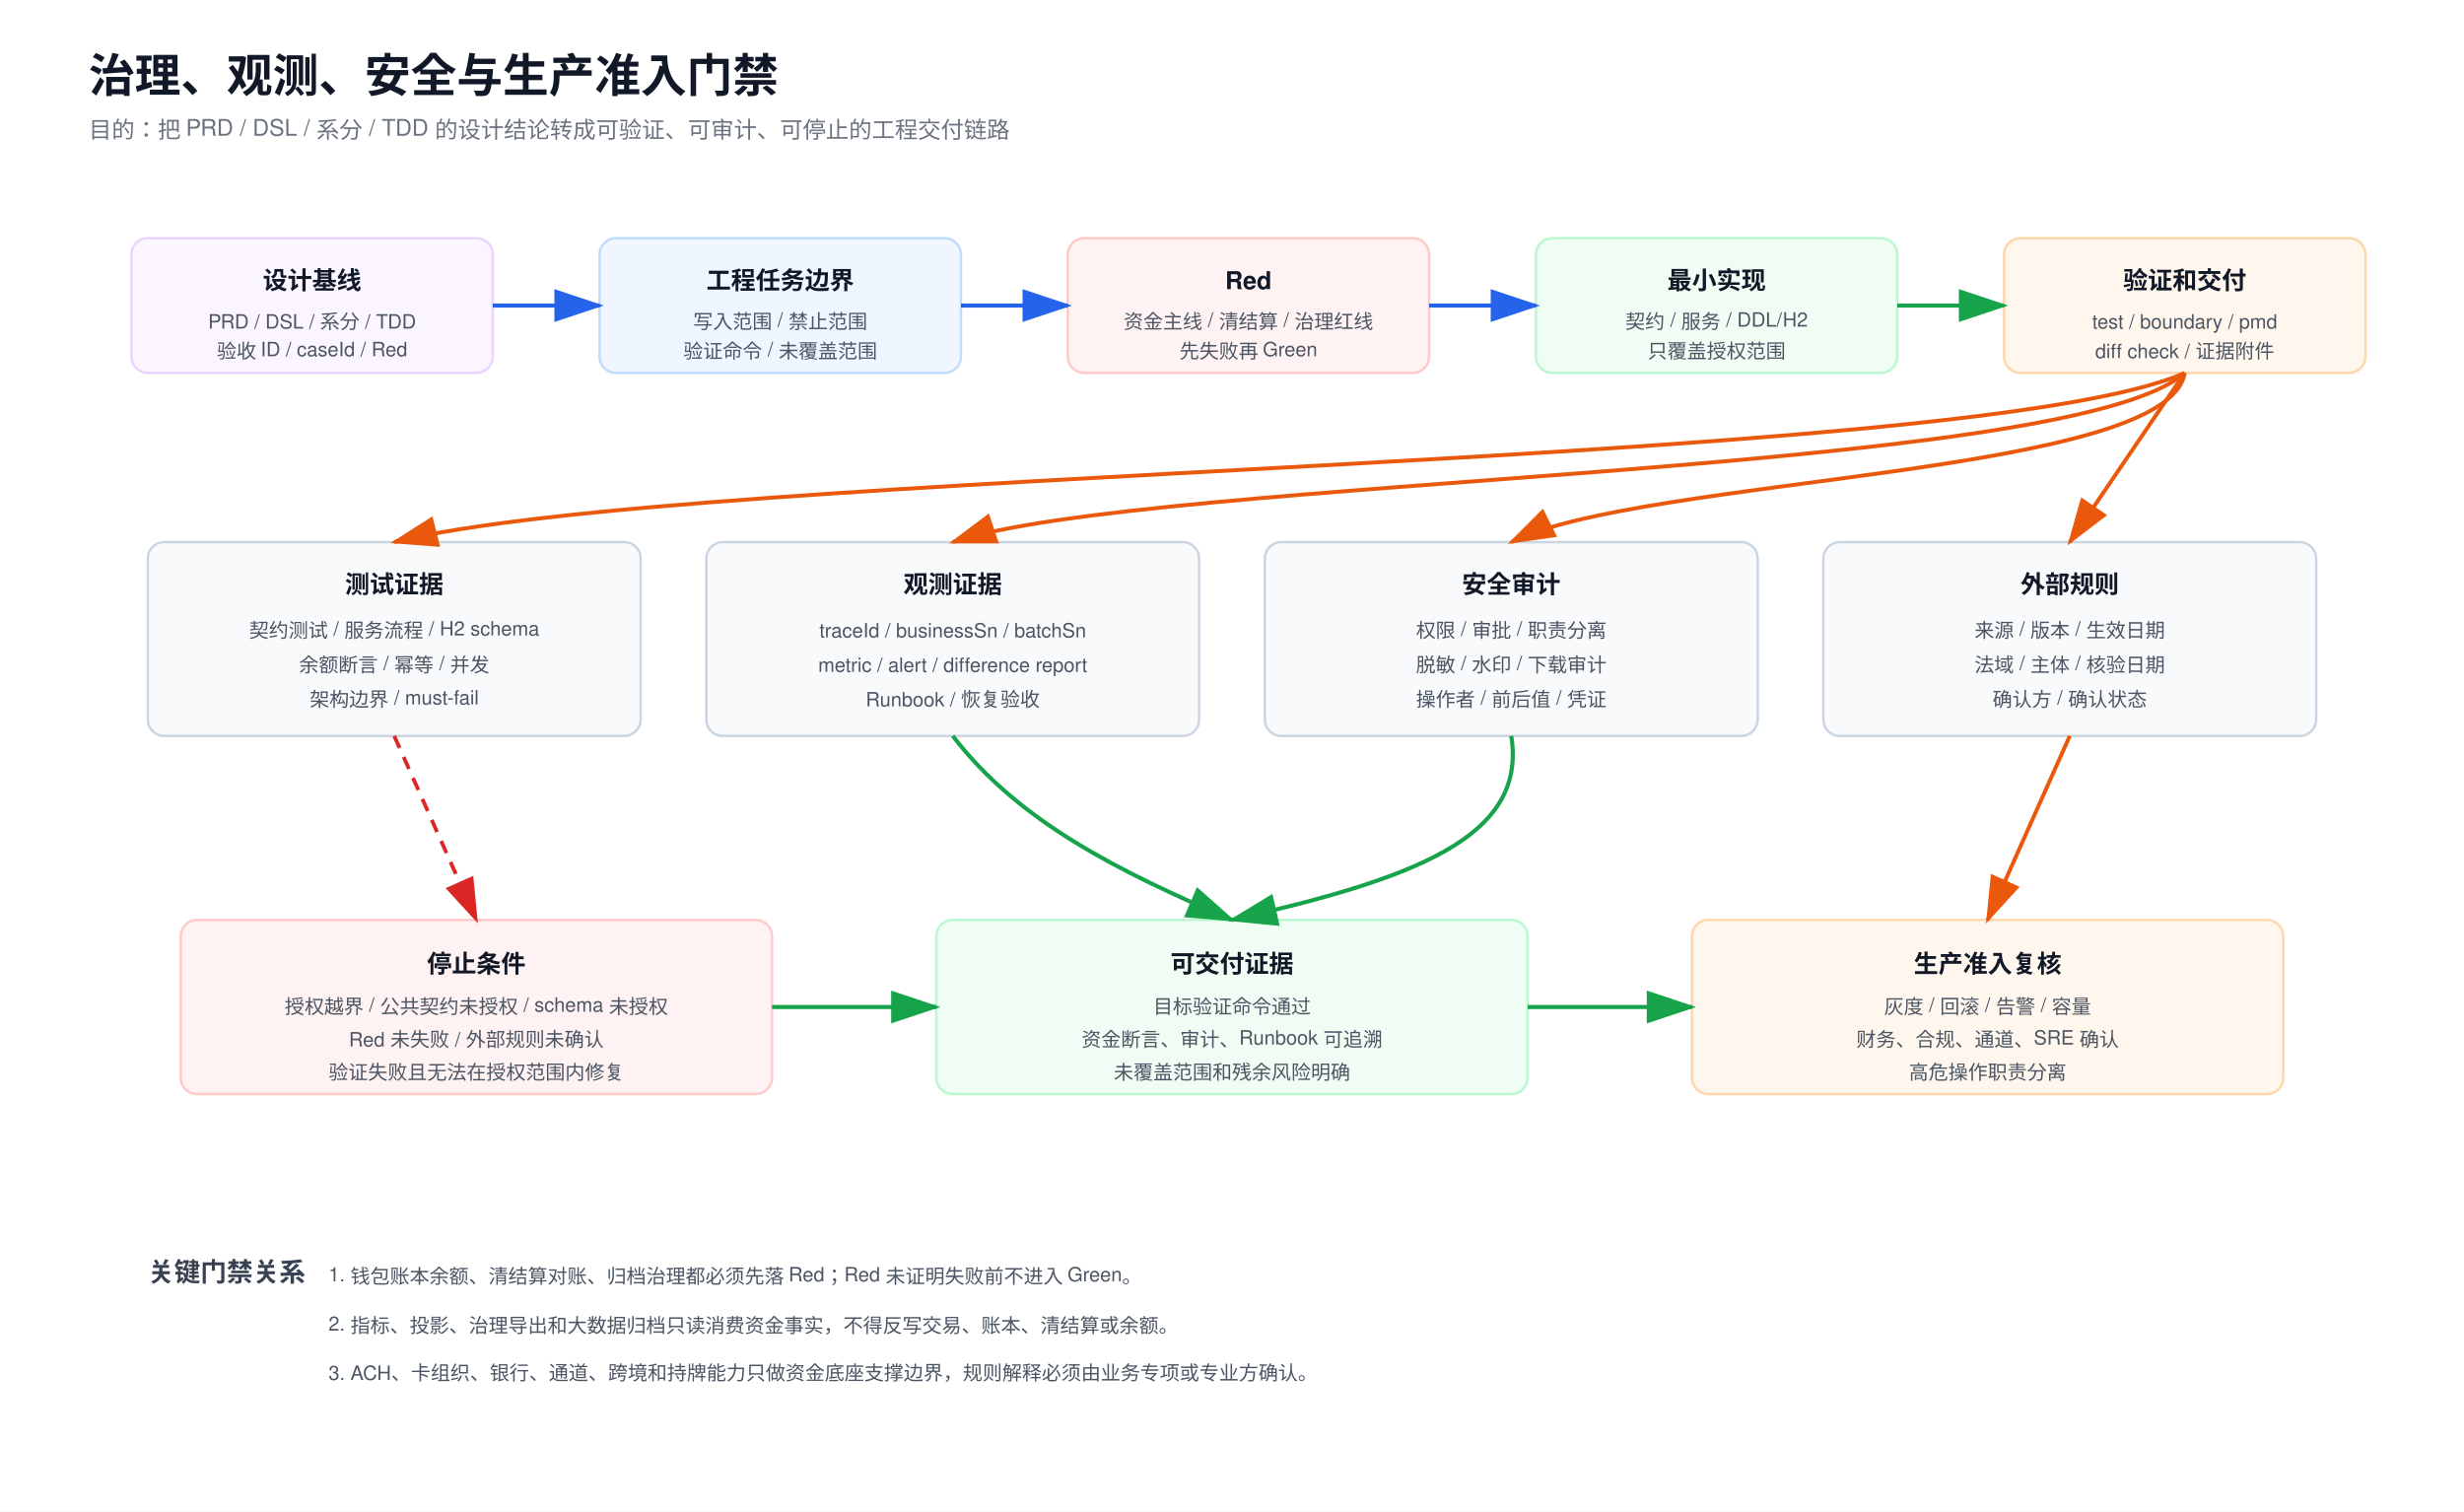
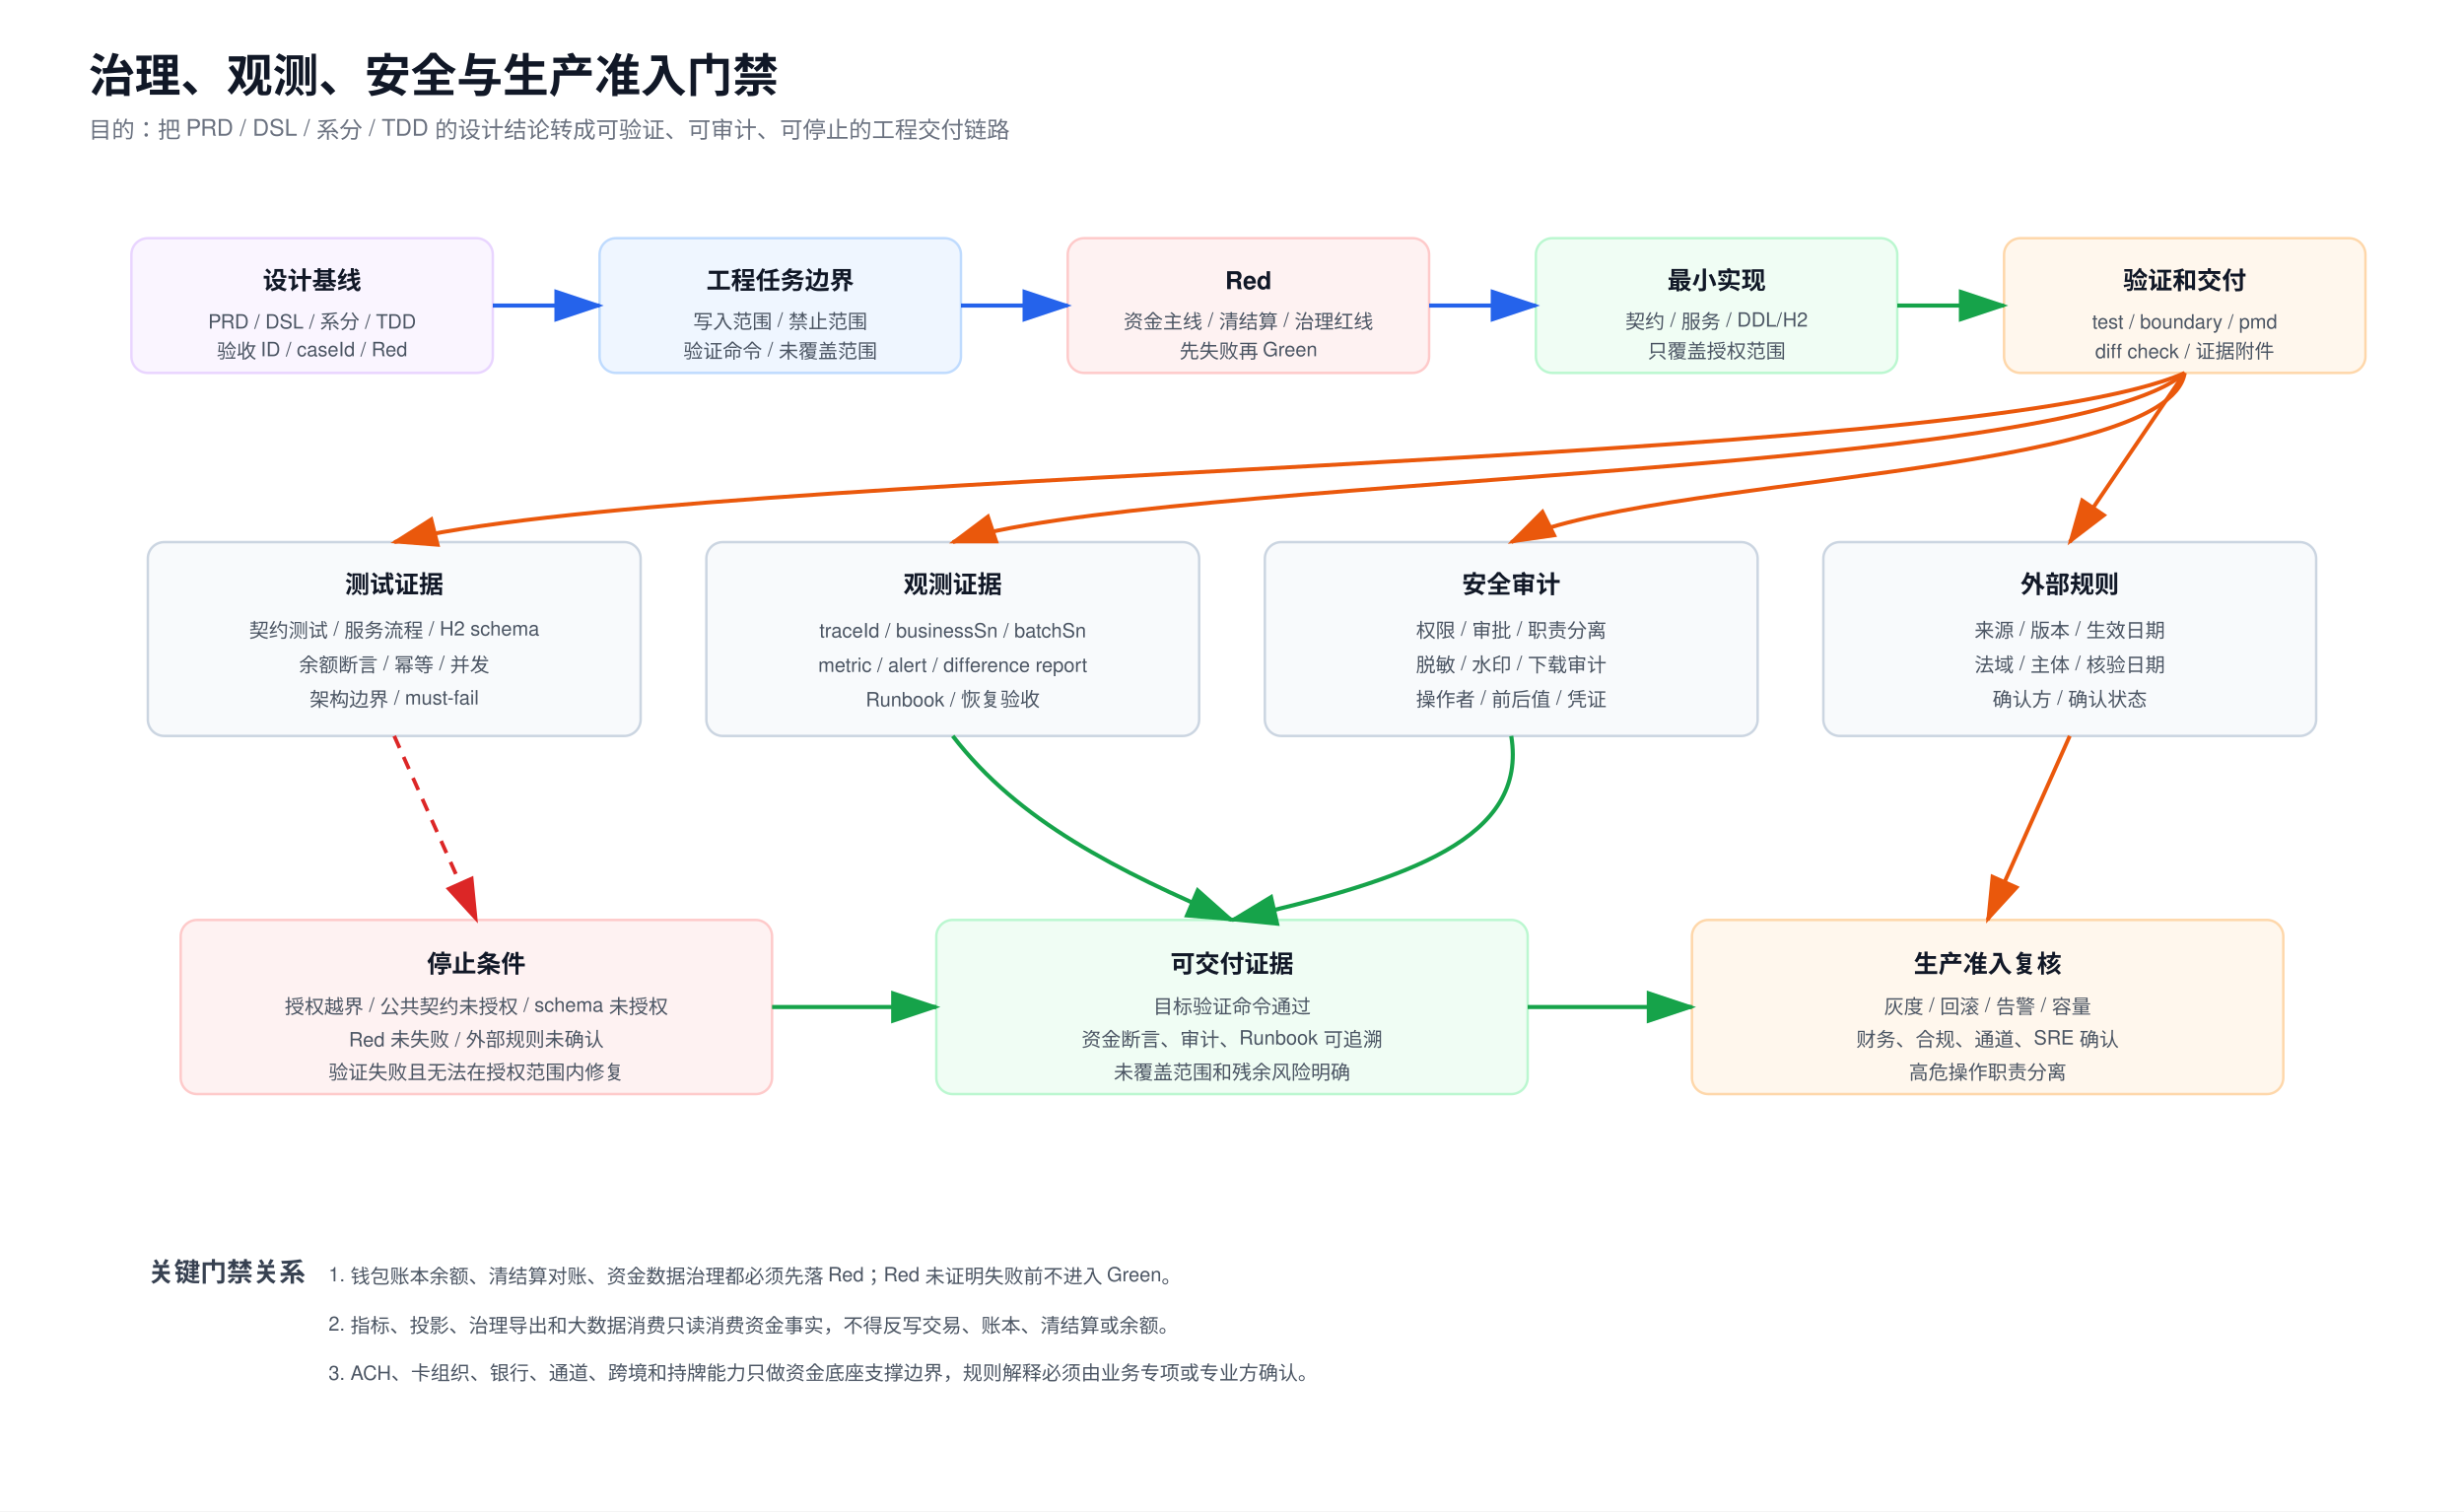
<svg xmlns="http://www.w3.org/2000/svg" viewBox="0 0 1500 920" width="1500" height="920" role="img" aria-labelledby="title desc">
  <style>
    text { font-family: "Helvetica Neue", Helvetica, Arial, "PingFang SC", "Microsoft YaHei", sans-serif; fill: #111827; }
    .title { font-size: 28px; font-weight: 700; }
    .subtitle { font-size: 14px; fill: #6b7280; }
    .box { fill: #ffffff; stroke: #d1d5db; stroke-width: 1.5; rx: 10; ry: 10; }
    .blue { fill: #eff6ff; stroke: #bfdbfe; }
    .green { fill: #f0fdf4; stroke: #bbf7d0; }
    .purple { fill: #faf5ff; stroke: #e9d5ff; }
    .orange { fill: #fff7ed; stroke: #fed7aa; }
    .red { fill: #fef2f2; stroke: #fecaca; }
    .gray { fill: #f8fafc; stroke: #cbd5e1; }
    .label { font-size: 15px; font-weight: 700; }
    .sub { font-size: 12px; fill: #4b5563; }
    .section { font-size: 16px; font-weight: 700; fill: #374151; }
    .arrow { stroke: #2563eb; stroke-width: 2.5; fill: none; marker-end: url(#arrow-blue); }
    .ok { stroke: #16a34a; stroke-width: 2.5; fill: none; marker-end: url(#arrow-green); }
    .risk { stroke: #dc2626; stroke-width: 2.3; fill: none; marker-end: url(#arrow-red); stroke-dasharray: 8 6; }
    .ops { stroke: #ea580c; stroke-width: 2.4; fill: none; marker-end: url(#arrow-orange); }
  </style>
  <defs>
    <marker id="arrow-blue" markerWidth="12" markerHeight="8" refX="11" refY="4" orient="auto">
      <polygon points="0 0, 12 4, 0 8" fill="#2563eb" />
    </marker>
    <marker id="arrow-green" markerWidth="12" markerHeight="8" refX="11" refY="4" orient="auto">
      <polygon points="0 0, 12 4, 0 8" fill="#16a34a" />
    </marker>
    <marker id="arrow-red" markerWidth="12" markerHeight="8" refX="11" refY="4" orient="auto">
      <polygon points="0 0, 12 4, 0 8" fill="#dc2626" />
    </marker>
    <marker id="arrow-orange" markerWidth="12" markerHeight="8" refX="11" refY="4" orient="auto">
      <polygon points="0 0, 12 4, 0 8" fill="#ea580c" />
    </marker>
  </defs>
  <rect width="1500" height="920" fill="#ffffff" />
  <text x="54" y="56" class="title">治理、观测、安全与生产准入门禁</text>
  <text x="54" y="84" class="subtitle">目的：把 PRD / DSL / 系分 / TDD 的设计结论转成可验证、可审计、可停止的工程交付链路</text>
  <rect x="80" y="145" width="220" height="82" class="box purple" />
  <text x="190" y="176" text-anchor="middle" class="label">设计基线</text>
  <text x="190" y="200" text-anchor="middle" class="sub">PRD / DSL / 系分 / TDD</text>
  <text x="190" y="218" text-anchor="middle" class="sub">验收 ID / caseId / Red</text>
  <rect x="365" y="145" width="220" height="82" class="box blue" />
  <text x="475" y="176" text-anchor="middle" class="label">工程任务边界</text>
  <text x="475" y="200" text-anchor="middle" class="sub">写入范围 / 禁止范围</text>
  <text x="475" y="218" text-anchor="middle" class="sub">验证命令 / 未覆盖范围</text>
  <rect x="650" y="145" width="220" height="82" class="box red" />
  <text x="760" y="176" text-anchor="middle" class="label">Red</text>
  <text x="760" y="200" text-anchor="middle" class="sub">资金主线 / 清结算 / 治理红线</text>
  <text x="760" y="218" text-anchor="middle" class="sub">先失败再 Green</text>
  <rect x="935" y="145" width="220" height="82" class="box green" />
  <text x="1045" y="176" text-anchor="middle" class="label">最小实现</text>
  <text x="1045" y="200" text-anchor="middle" class="sub">契约 / 服务 / DDL/H2</text>
  <text x="1045" y="218" text-anchor="middle" class="sub">只覆盖授权范围</text>
  <rect x="1220" y="145" width="220" height="82" class="box orange" />
  <text x="1330" y="176" text-anchor="middle" class="label">验证和交付</text>
  <text x="1330" y="200" text-anchor="middle" class="sub">test / boundary / pmd</text>
  <text x="1330" y="218" text-anchor="middle" class="sub">diff check / 证据附件</text>
  <path d="M 300 186 L 365 186" class="arrow" />
  <path d="M 585 186 L 650 186" class="arrow" />
  <path d="M 870 186 L 935 186" class="arrow" />
  <path d="M 1155 186 L 1220 186" class="ok" />
  <rect x="90" y="330" width="300" height="118" class="box gray" />
  <text x="240" y="361" text-anchor="middle" class="label">测试证据</text>
  <text x="240" y="388" text-anchor="middle" class="sub">契约测试 / 服务流程 / H2 schema</text>
  <text x="240" y="409" text-anchor="middle" class="sub">余额断言 / 幂等 / 并发</text>
  <text x="240" y="430" text-anchor="middle" class="sub">架构边界 / must-fail</text>
  <rect x="430" y="330" width="300" height="118" class="box gray" />
  <text x="580" y="361" text-anchor="middle" class="label">观测证据</text>
  <text x="580" y="388" text-anchor="middle" class="sub">traceId / businessSn / batchSn</text>
  <text x="580" y="409" text-anchor="middle" class="sub">metric / alert / difference report</text>
  <text x="580" y="430" text-anchor="middle" class="sub">Runbook / 恢复验收</text>
  <rect x="770" y="330" width="300" height="118" class="box gray" />
  <text x="920" y="361" text-anchor="middle" class="label">安全审计</text>
  <text x="920" y="388" text-anchor="middle" class="sub">权限 / 审批 / 职责分离</text>
  <text x="920" y="409" text-anchor="middle" class="sub">脱敏 / 水印 / 下载审计</text>
  <text x="920" y="430" text-anchor="middle" class="sub">操作者 / 前后值 / 凭证</text>
  <rect x="1110" y="330" width="300" height="118" class="box gray" />
  <text x="1260" y="361" text-anchor="middle" class="label">外部规则</text>
  <text x="1260" y="388" text-anchor="middle" class="sub">来源 / 版本 / 生效日期</text>
  <text x="1260" y="409" text-anchor="middle" class="sub">法域 / 主体 / 核验日期</text>
  <text x="1260" y="430" text-anchor="middle" class="sub">确认方 / 确认状态</text>
  <path d="M 1330 227 C 1200 285, 420 285, 240 330" class="ops" />
  <path d="M 1330 227 C 1260 290, 700 290, 580 330" class="ops" />
  <path d="M 1330 227 C 1320 290, 1000 290, 920 330" class="ops" />
  <path d="M 1330 227 L 1260 330" class="ops" />
  <rect x="110" y="560" width="360" height="106" class="box red" />
  <text x="290" y="592" text-anchor="middle" class="label">停止条件</text>
  <text x="290" y="617" text-anchor="middle" class="sub">授权越界 / 公共契约未授权 / schema 未授权</text>
  <text x="290" y="637" text-anchor="middle" class="sub">Red 未失败 / 外部规则未确认</text>
  <text x="290" y="657" text-anchor="middle" class="sub">验证失败且无法在授权范围内修复</text>
  <rect x="570" y="560" width="360" height="106" class="box green" />
  <text x="750" y="592" text-anchor="middle" class="label">可交付证据</text>
  <text x="750" y="617" text-anchor="middle" class="sub">目标验证命令通过</text>
  <text x="750" y="637" text-anchor="middle" class="sub">资金断言、审计、Runbook 可追溯</text>
  <text x="750" y="657" text-anchor="middle" class="sub">未覆盖范围和残余风险明确</text>
  <rect x="1030" y="560" width="360" height="106" class="box orange" />
  <text x="1210" y="592" text-anchor="middle" class="label">生产准入复核</text>
  <text x="1210" y="617" text-anchor="middle" class="sub">灰度 / 回滚 / 告警 / 容量</text>
  <text x="1210" y="637" text-anchor="middle" class="sub">财务、合规、通道、SRE 确认</text>
  <text x="1210" y="657" text-anchor="middle" class="sub">高危操作职责分离</text>
  <path d="M 240 448 L 290 560" class="risk" />
  <path d="M 580 448 C 620 500, 680 530, 750 560" class="ok" />
  <path d="M 920 448 C 930 510, 860 535, 750 560" class="ok" />
  <path d="M 1260 448 L 1210 560" class="ops" />
  <path d="M 470 613 L 570 613" class="ok" />
  <path d="M 930 613 L 1030 613" class="ok" />
  <text x="90" y="780" class="section">关键门禁关系</text>
-   <text x="200" y="780" class="sub">1. 钱包账本余额、清结算对账、归档治理都必须先落 Red；Red 未证明失败前不进入 Green。</text>
-   <text x="200" y="810" class="sub">2. 指标、投影、治理导出和大数据归档只读消费资金事实，不得反写交易、账本、清结算或余额。</text>
+   <text x="200" y="780" class="sub">1. 钱包账本余额、清结算对账、资金数据治理都必须先落 Red；Red 未证明失败前不进入 Green。</text>
+   <text x="200" y="810" class="sub">2. 指标、投影、治理导出和大数据消费只读消费资金事实，不得反写交易、账本、清结算或余额。</text>
  <text x="200" y="840" class="sub">3. ACH、卡组织、银行、通道、跨境和持牌能力只做资金底座支撑边界，规则解释必须由业务专项或专业方确认。</text>
</svg>
